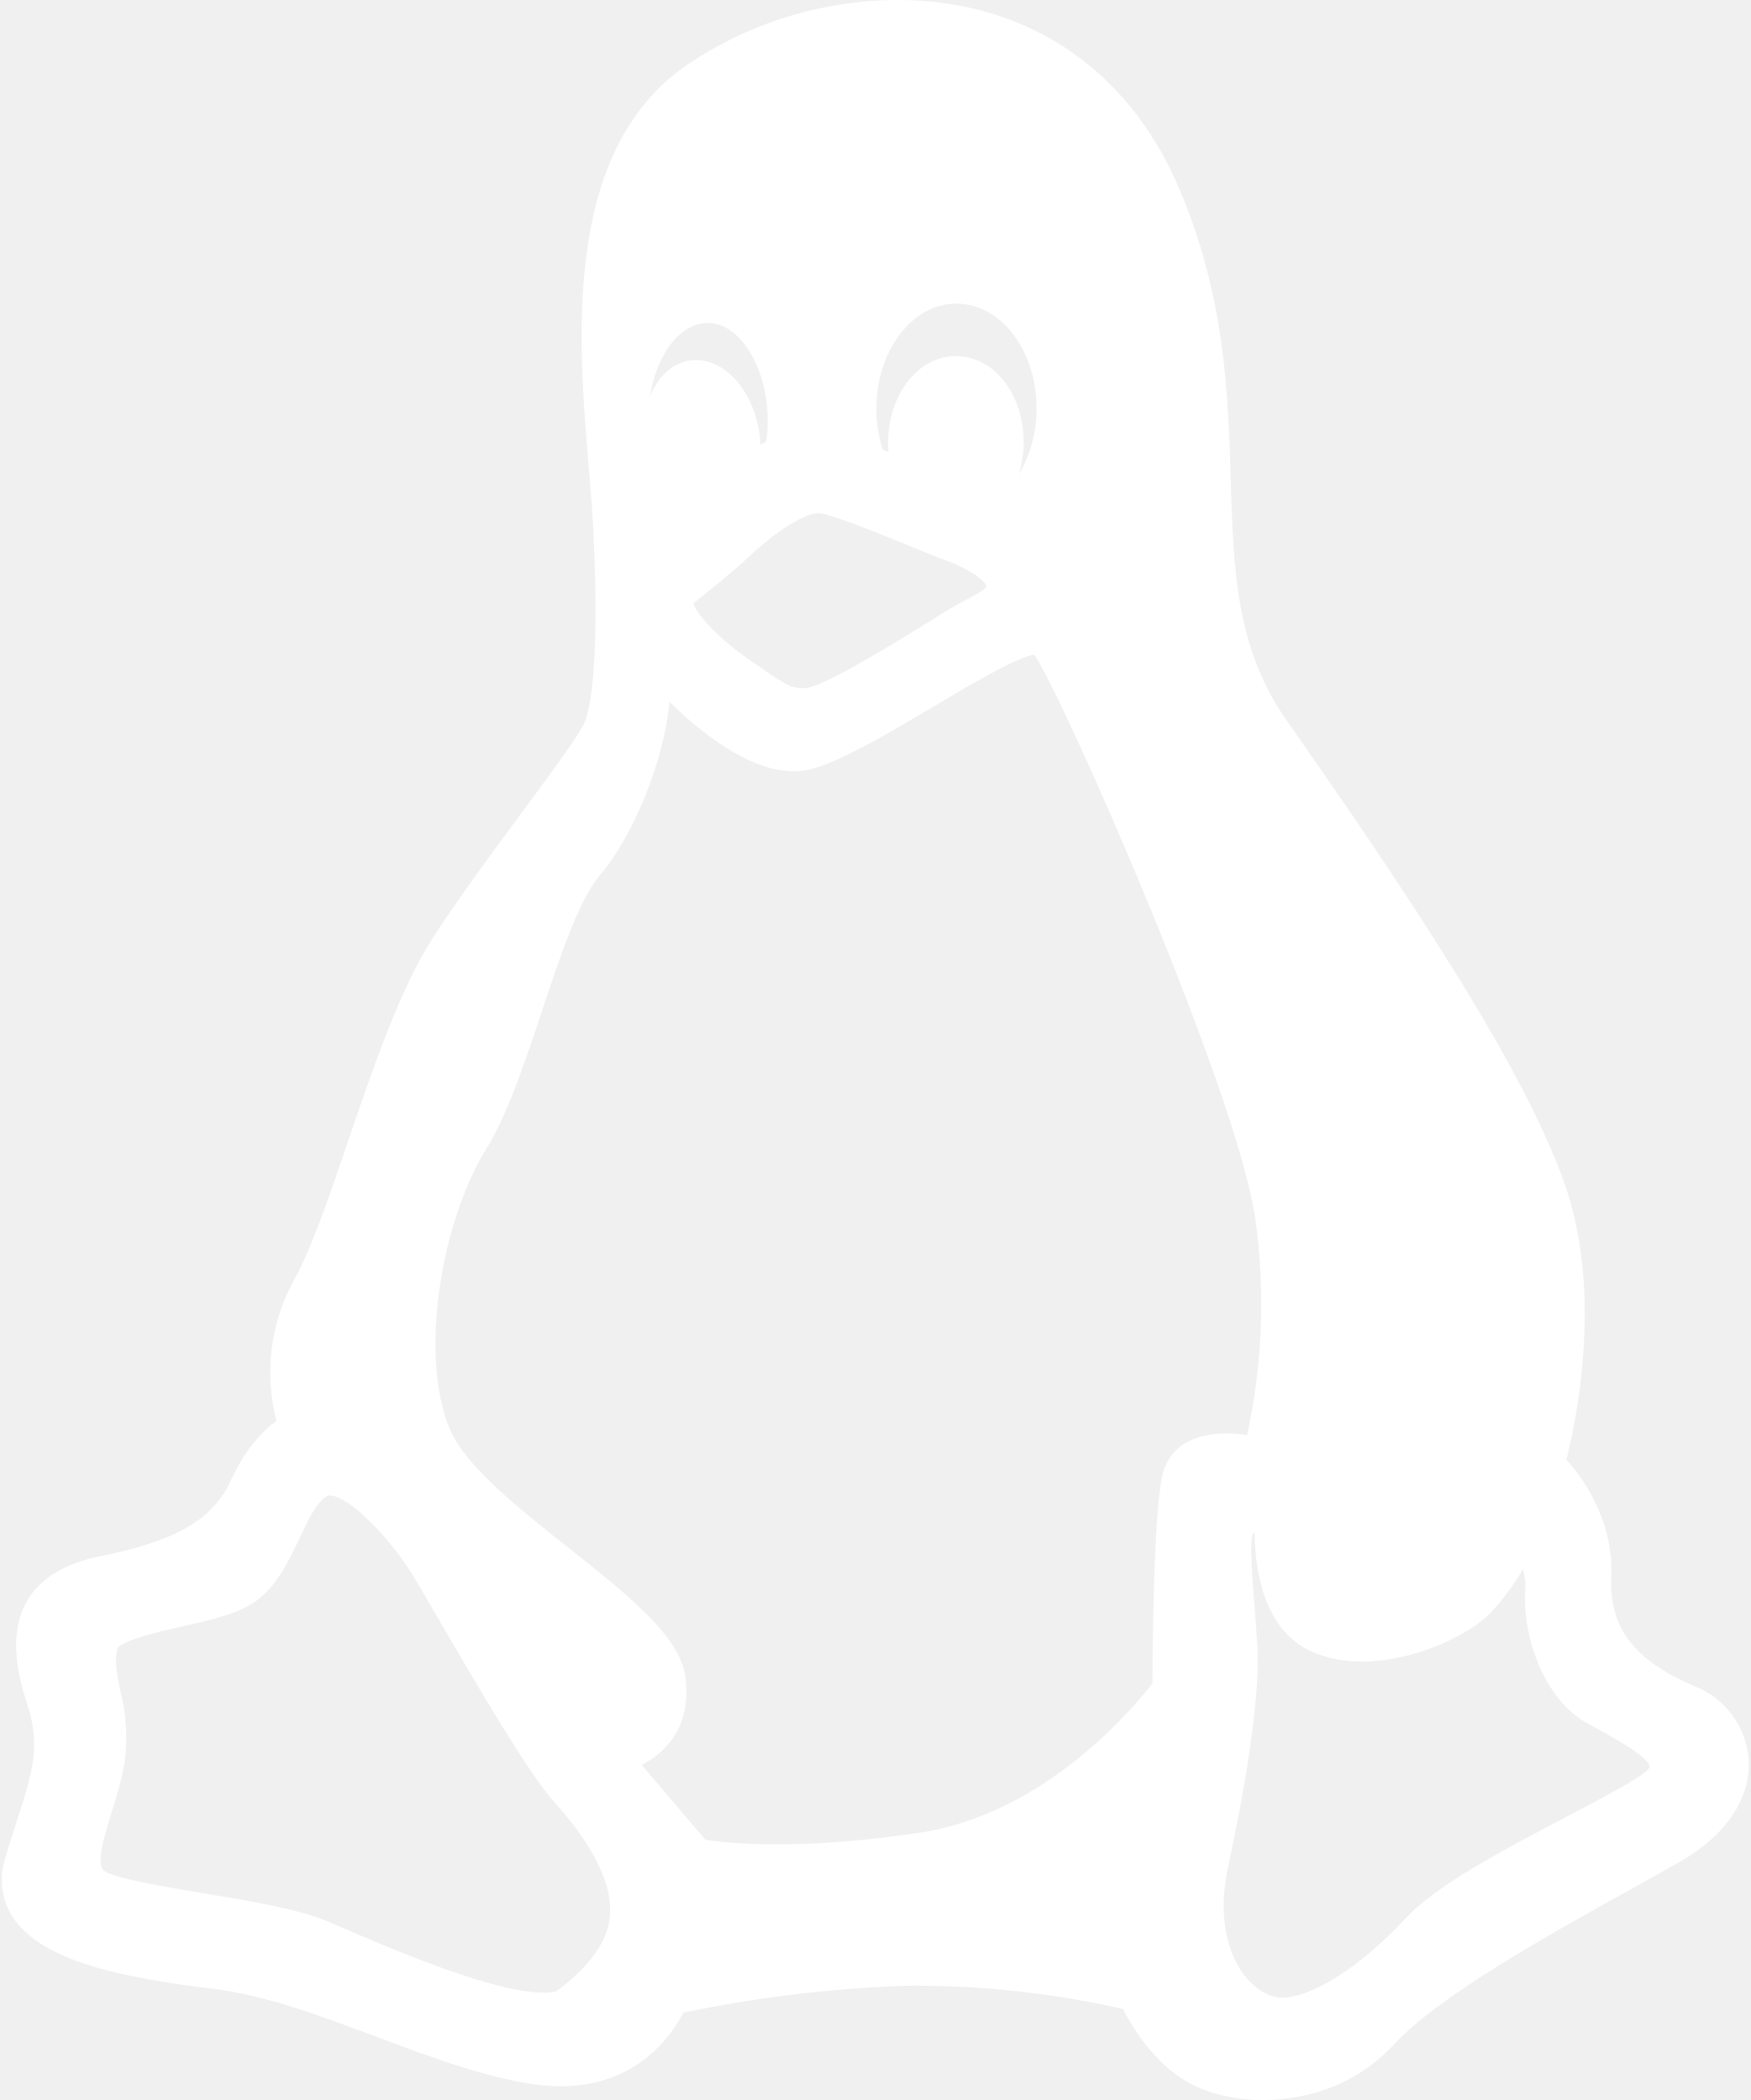
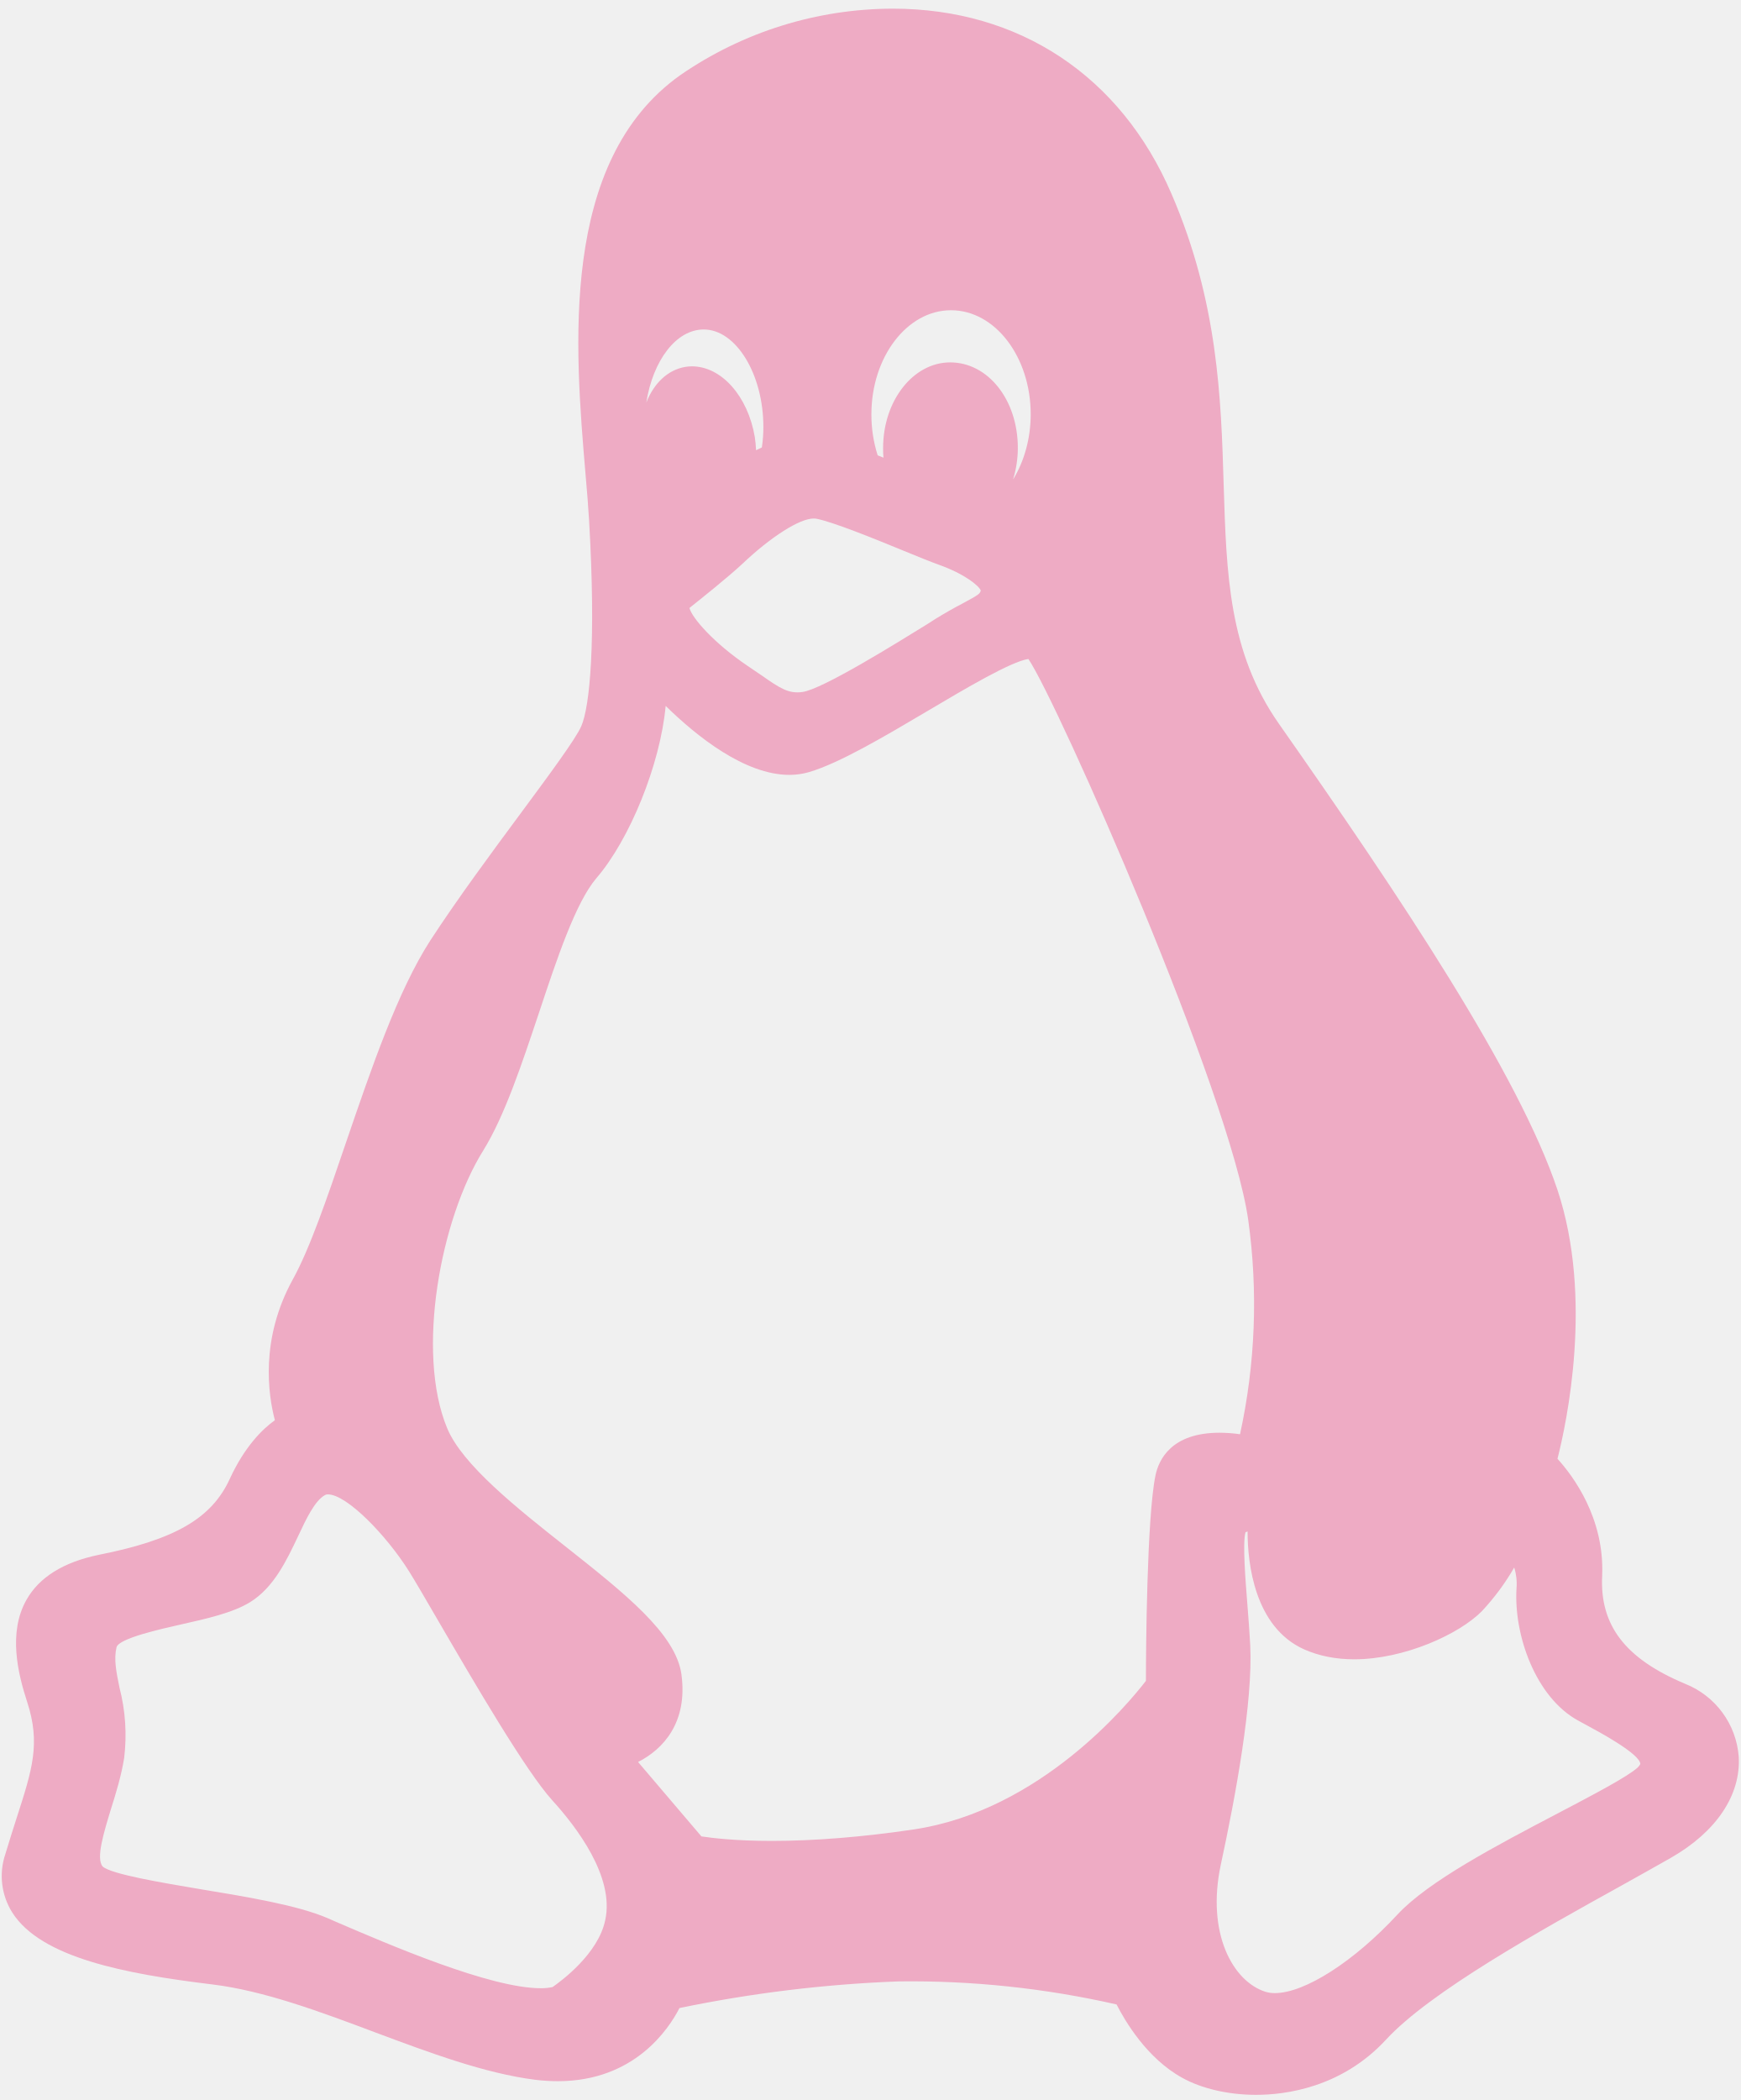
- <svg xmlns="http://www.w3.org/2000/svg" viewBox="0 0 15 18">
-   <path d="M14.52 14.452c-.513-.216-.733-.503-.712-.93.022-.5-.254-.866-.385-1.01.079-.312.31-1.386 0-2.32-.334-.999-1.352-2.525-2.403-4.025-.43-.616-.45-1.285-.474-2.06-.022-.74-.048-1.579-.45-2.51C9.66.582 8.785 0 7.694 0a3.23 3.23 0 00-1.829.572c-1.05.744-.91 2.366-.819 3.44.013.147.024.286.031.404.061 1.052.006 1.606-.067 1.774-.047.11-.279.423-.524.755-.254.343-.541.732-.777 1.094-.281.436-.508 1.103-.728 1.747-.16.471-.312.917-.46 1.183-.28.512-.21.99-.152 1.21-.106.076-.259.225-.388.505-.156.342-.473.526-1.132.657-.303.063-.512.194-.621.388-.16.283-.073.638.006.881.117.357.044.583-.088.993-.03.095-.065.202-.1.32a.59.59 0 00.06.504c.248.391.974.529 1.722.62.447.054.935.237 1.408.415.463.173.942.353 1.377.408.066.008.131.012.195.012.657 0 .954-.447 1.048-.631a11.36 11.36 0 011.889-.23 8 8 0 011.878.199c.072.142.262.466.566.633.166.093.398.147.636.147.254 0 .737-.062 1.119-.475.38-.414 1.333-.944 2.029-1.33.155-.087.3-.167.427-.24.39-.223.604-.54.585-.872a.735.735 0 00-.463-.63zm-8.647-.08c-.049-.351-.49-.7-1-1.104-.417-.33-.89-.705-1.02-1.022-.27-.654-.057-1.804.313-2.396.183-.296.332-.746.477-1.18.156-.47.317-.956.497-1.168.286-.332.55-.978.597-1.486.267.262.682.595 1.066.595a.613.613 0 00.17-.024c.263-.078.649-.307 1.022-.528.322-.191.718-.426.868-.448.256.378 1.743 3.757 1.895 4.842a5.266 5.266 0 01-.071 1.847 1.289 1.289 0 00-.177-.013c-.414 0-.524.232-.552.37-.074.36-.082 1.512-.082 1.771-.15.195-.908 1.116-1.995 1.281-.443.066-.857.1-1.23.1-.318 0-.521-.026-.606-.039l-.546-.642c.215-.109.43-.34.374-.755zm.693-10.586a.863.863 0 00-.05.024 1.073 1.073 0 00-.011-.115c-.06-.353-.288-.609-.542-.609a.373.373 0 00-.058.005c-.151.026-.27.142-.335.308.057-.363.257-.631.495-.631.278 0 .514.385.514.842 0 .057-.004.115-.013.176zm2.166.272a.916.916 0 00.04-.268c0-.414-.256-.738-.583-.738-.319 0-.578.331-.578.738 0 .028 0 .056.003.084a10.386 10.386 0 00-.05-.02A1.156 1.156 0 017.51 3.5c0-.495.308-.898.686-.898.38 0 .687.403.687.898 0 .206-.055.403-.15.559zm-.28.963c-.005.025-.016.036-.145.105a3.894 3.894 0 00-.246.14l-.067.043c-.272.168-.907.564-1.079.587-.117.016-.19-.03-.352-.144a5.075 5.075 0 00-.118-.08c-.293-.198-.482-.416-.503-.501.095-.076.333-.266.454-.379.247-.235.495-.393.617-.393l.019.001c.144.027.5.172.76.279.12.049.224.092.297.118.23.082.35.185.364.224zM10.52 16.02c.13-.6.279-1.418.255-1.9-.006-.11-.015-.229-.024-.344-.017-.215-.043-.535-.017-.63a.11.11 0 01.018-.007c0 .276.06.825.487 1.017.128.057.273.086.433.086.429 0 .904-.216 1.1-.416a2.05 2.05 0 00.278-.376.465.465 0 01.02.177c-.026.406.166.945.532 1.144l.053.029c.13.07.477.257.482.345 0 0-.003.01-.022.03-.087.08-.392.24-.687.395-.524.275-1.117.586-1.384.874-.375.406-.8.678-1.056.678a.27.27 0 01-.084-.012c-.278-.09-.507-.502-.384-1.09zm-9.49-1.533c-.028-.136-.05-.244-.026-.348.017-.078.39-.16.548-.196.223-.05.454-.101.605-.195.204-.127.314-.361.412-.568.07-.15.143-.304.23-.354a.048.048 0 01.027-.007c.162 0 .503.351.7.665.05.08.142.238.248.421.32.55.757 1.3.985 1.553.206.226.54.661.457 1.035-.06.29-.379.525-.454.577a.454.454 0 01-.101.01c-.438 0-1.303-.374-1.768-.574l-.068-.03c-.26-.112-.684-.182-1.094-.25-.326-.055-.772-.129-.846-.196-.06-.069.01-.294.07-.492.045-.142.09-.29.115-.444a1.634 1.634 0 00-.04-.607z" fill="#FFF" />
+ <svg xmlns="http://www.w3.org/2000/svg" width="126" height="152" viewBox="0 0 126 152" fill="none">
+   <g clip-path="url(#clip0_2_282)">
+     <path d="M121.968 121.864C117.659 120.052 115.811 117.644 115.987 114.062C116.172 109.868 113.854 106.797 112.753 105.589C113.417 102.972 115.357 93.962 112.753 86.127C109.948 77.746 101.396 64.945 92.568 52.362C88.956 47.194 88.788 41.582 88.586 35.081C88.402 28.873 88.183 21.835 84.806 14.024C81.144 5.51 73.794 0.627 64.63 0.627C59.14 0.638 53.783 2.311 49.266 5.426C40.446 11.667 41.622 25.274 42.386 34.284C42.496 35.517 42.588 36.683 42.647 37.673C43.159 46.498 42.697 51.145 42.084 52.555C41.689 53.477 39.74 56.103 37.682 58.888C35.549 61.766 33.138 65.029 31.156 68.066C28.795 71.723 26.888 77.319 25.04 82.721C23.696 86.672 22.42 90.414 21.176 92.645C18.824 96.94 19.412 100.95 19.9 102.796C19.009 103.433 17.724 104.683 16.64 107.032C15.33 109.901 12.667 111.445 7.132 112.544C4.586 113.072 2.831 114.171 1.915 115.799C0.571 118.173 1.302 121.151 1.966 123.189C2.948 126.184 2.335 128.08 1.226 131.519C0.974 132.316 0.68 133.214 0.386 134.204C0.15 134.902 0.073 135.643 0.16 136.375C0.247 137.106 0.497 137.809 0.89 138.432C2.974 141.712 9.072 142.869 15.355 143.633C19.11 144.086 23.209 145.621 27.182 147.114C31.072 148.566 35.095 150.076 38.749 150.537C39.304 150.604 39.85 150.638 40.387 150.638C45.906 150.638 48.401 146.888 49.19 145.344C54.416 144.259 59.724 143.614 65.058 143.415C70.364 143.347 75.659 143.908 80.833 145.084C81.438 146.275 83.034 148.993 85.588 150.394C86.982 151.174 88.931 151.627 90.93 151.627C93.064 151.627 97.121 151.107 100.33 147.643C103.522 144.17 111.527 139.724 117.373 136.486C118.675 135.756 119.893 135.085 120.96 134.472C124.236 132.601 126.034 129.942 125.874 127.157C125.789 126 125.379 124.89 124.691 123.955C124.003 123.02 123.065 122.298 121.985 121.872L121.968 121.864ZM49.333 121.193C48.922 118.248 45.217 115.32 40.933 111.931C37.43 109.163 33.457 106.017 32.365 103.358C30.097 97.871 31.886 88.224 34.994 83.258C36.532 80.775 37.783 77 39.001 73.359C40.312 69.416 41.664 65.339 43.176 63.561C45.578 60.776 47.796 55.357 48.191 51.095C50.434 53.293 53.92 56.086 57.145 56.086C57.628 56.087 58.109 56.019 58.573 55.885C60.782 55.231 64.025 53.31 67.158 51.456C69.863 49.853 73.189 47.882 74.449 47.697C76.6 50.868 89.09 79.215 90.367 88.317C91.085 93.476 90.883 98.722 89.771 103.811C89.278 103.74 88.781 103.704 88.284 103.702C84.806 103.702 83.882 105.648 83.647 106.806C83.026 109.826 82.958 119.49 82.958 121.662C81.698 123.298 75.331 131.024 66.2 132.409C62.479 132.962 59.002 133.247 55.868 133.247C53.197 133.247 51.492 133.029 50.778 132.92L46.192 127.535C47.998 126.62 49.804 124.682 49.333 121.201V121.193ZM55.154 32.388C55.012 32.45 54.872 32.517 54.734 32.589C54.721 32.266 54.69 31.944 54.642 31.624C54.138 28.663 52.223 26.516 50.089 26.516C49.926 26.517 49.763 26.531 49.602 26.558C48.334 26.776 47.334 27.749 46.788 29.141C47.267 26.096 48.947 23.848 50.946 23.848C53.281 23.848 55.264 27.078 55.264 30.911C55.264 31.39 55.23 31.876 55.154 32.388V32.388ZM73.349 34.67C73.572 33.941 73.685 33.183 73.685 32.421C73.685 28.948 71.534 26.23 68.788 26.23C66.108 26.23 63.932 29.007 63.932 32.421C63.932 32.656 63.932 32.891 63.958 33.126C63.818 33.07 63.678 33.014 63.538 32.958C63.233 31.998 63.08 30.996 63.084 29.989C63.084 25.836 65.671 22.455 68.846 22.455C72.038 22.455 74.617 25.836 74.617 29.989C74.617 31.717 74.155 33.369 73.357 34.678L73.349 34.67ZM70.997 42.748C70.955 42.958 70.862 43.05 69.779 43.629C69.076 43.995 68.387 44.387 67.712 44.803L67.15 45.164C64.865 46.573 59.531 49.895 58.086 50.088C57.103 50.223 56.49 49.837 55.129 48.88C54.802 48.652 54.471 48.428 54.138 48.209C51.677 46.548 50.089 44.719 49.913 44.006C50.711 43.369 52.71 41.775 53.726 40.827C55.801 38.856 57.884 37.53 58.909 37.53L59.069 37.539C60.278 37.765 63.269 38.981 65.453 39.879C66.461 40.29 67.334 40.651 67.948 40.869C69.88 41.557 70.888 42.421 71.005 42.748H70.997ZM88.368 135.017C89.46 129.984 90.712 123.122 90.51 119.079C90.46 118.156 90.384 117.158 90.308 116.193C90.166 114.389 89.947 111.705 90.166 110.908C90.214 110.884 90.265 110.864 90.317 110.849C90.317 113.164 90.821 117.77 94.408 119.381C95.483 119.859 96.701 120.102 98.045 120.102C101.648 120.102 105.638 118.29 107.285 116.612C108.181 115.653 108.965 114.595 109.62 113.458C109.771 113.938 109.828 114.442 109.788 114.943C109.57 118.349 111.182 122.87 114.257 124.54L114.702 124.783C115.794 125.37 118.709 126.939 118.751 127.677C118.751 127.677 118.726 127.761 118.566 127.929C117.835 128.6 115.273 129.942 112.795 131.242C108.394 133.549 103.412 136.158 101.17 138.574C98.02 141.98 94.45 144.262 92.299 144.262C92.06 144.266 91.822 144.232 91.594 144.161C89.258 143.406 87.335 139.95 88.368 135.017V135.017ZM8.652 122.157C8.417 121.016 8.232 120.11 8.434 119.238C8.576 118.584 11.71 117.896 13.037 117.594C14.91 117.174 16.85 116.746 18.119 115.958C19.832 114.893 20.756 112.93 21.58 111.193C22.168 109.935 22.781 108.643 23.512 108.223C23.58 108.182 23.659 108.161 23.738 108.165C25.099 108.165 27.964 111.109 29.618 113.743C30.038 114.414 30.811 115.74 31.702 117.275C34.39 121.889 38.06 128.181 39.976 130.303C41.706 132.199 44.512 135.848 43.814 138.985C43.31 141.418 40.631 143.39 40.001 143.826C39.722 143.885 39.437 143.913 39.152 143.91C35.473 143.91 28.207 140.772 24.301 139.094L23.73 138.843C21.546 137.903 17.984 137.316 14.54 136.746C11.802 136.284 8.056 135.663 7.434 135.101C6.93 134.523 7.518 132.635 8.022 130.974C8.4 129.783 8.778 128.541 8.988 127.249C9.196 125.546 9.082 123.819 8.652 122.157V122.157Z" fill="#EEABC4" />
+   </g>
+   <defs>
+     <clipPath id="clip0_2_282">
+       <rect width="126" height="151" fill="white" transform="translate(0 0.627441)" />
+     </clipPath>
+   </defs>
</svg>
